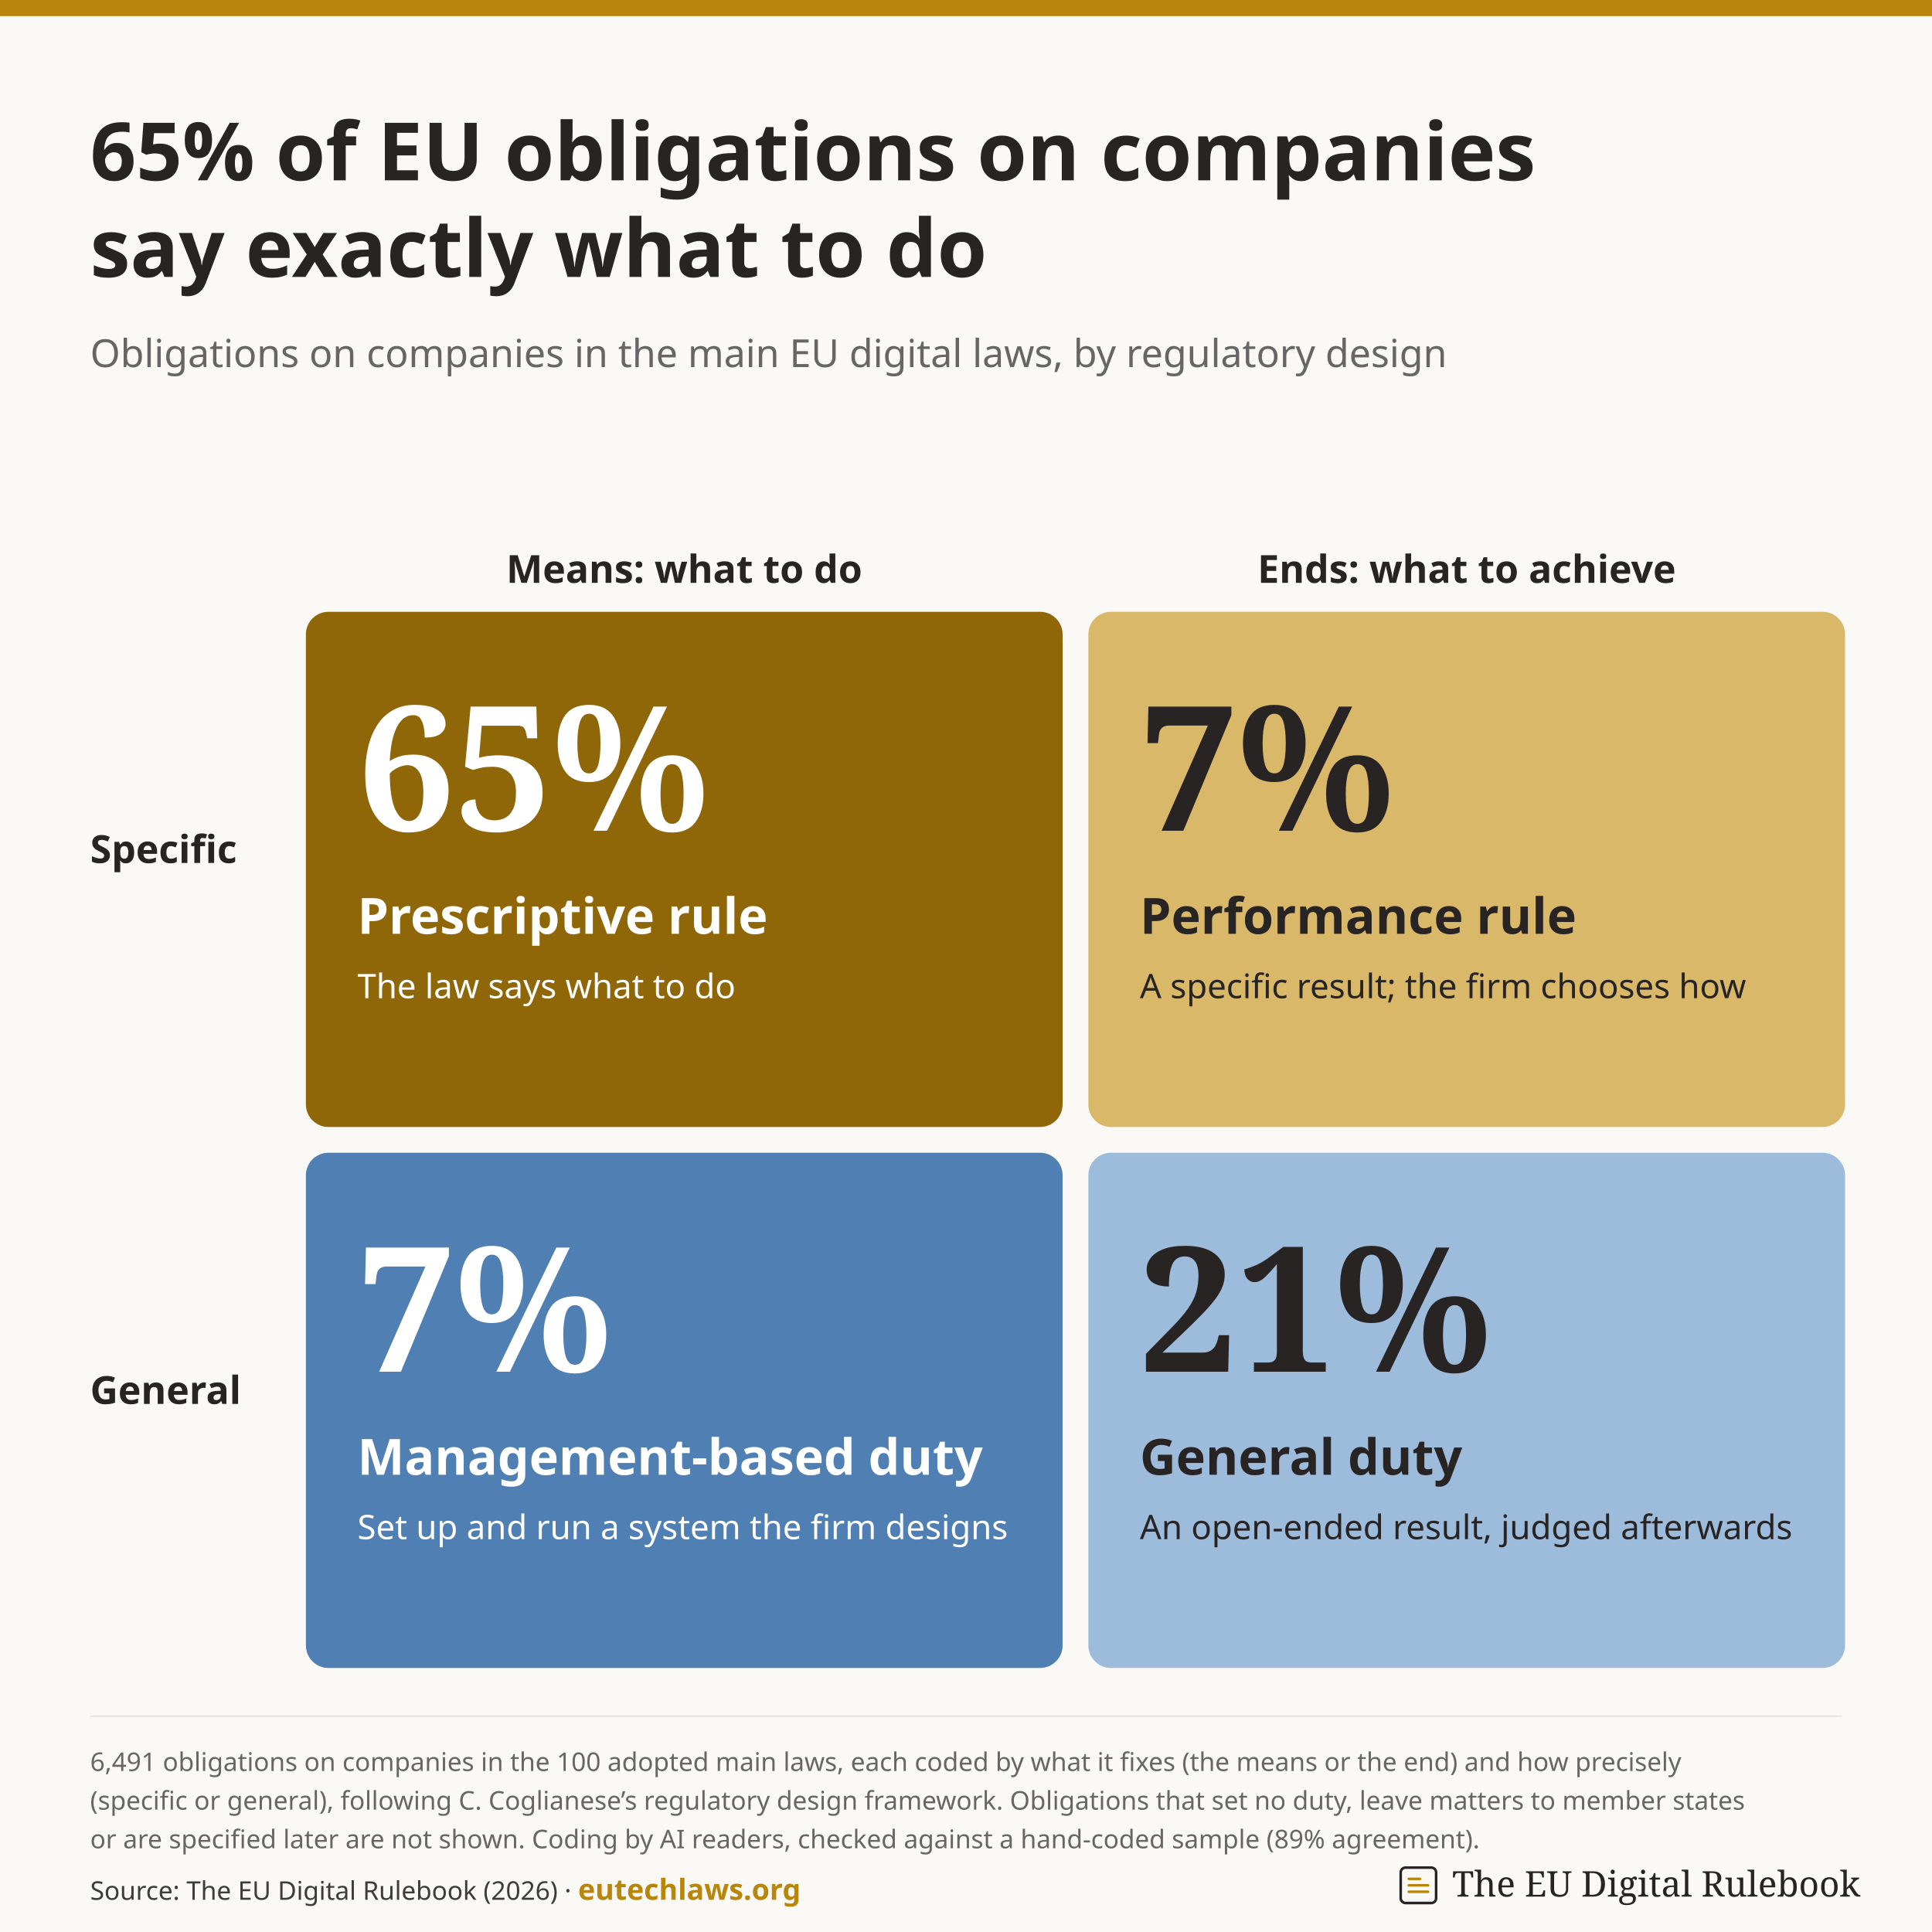
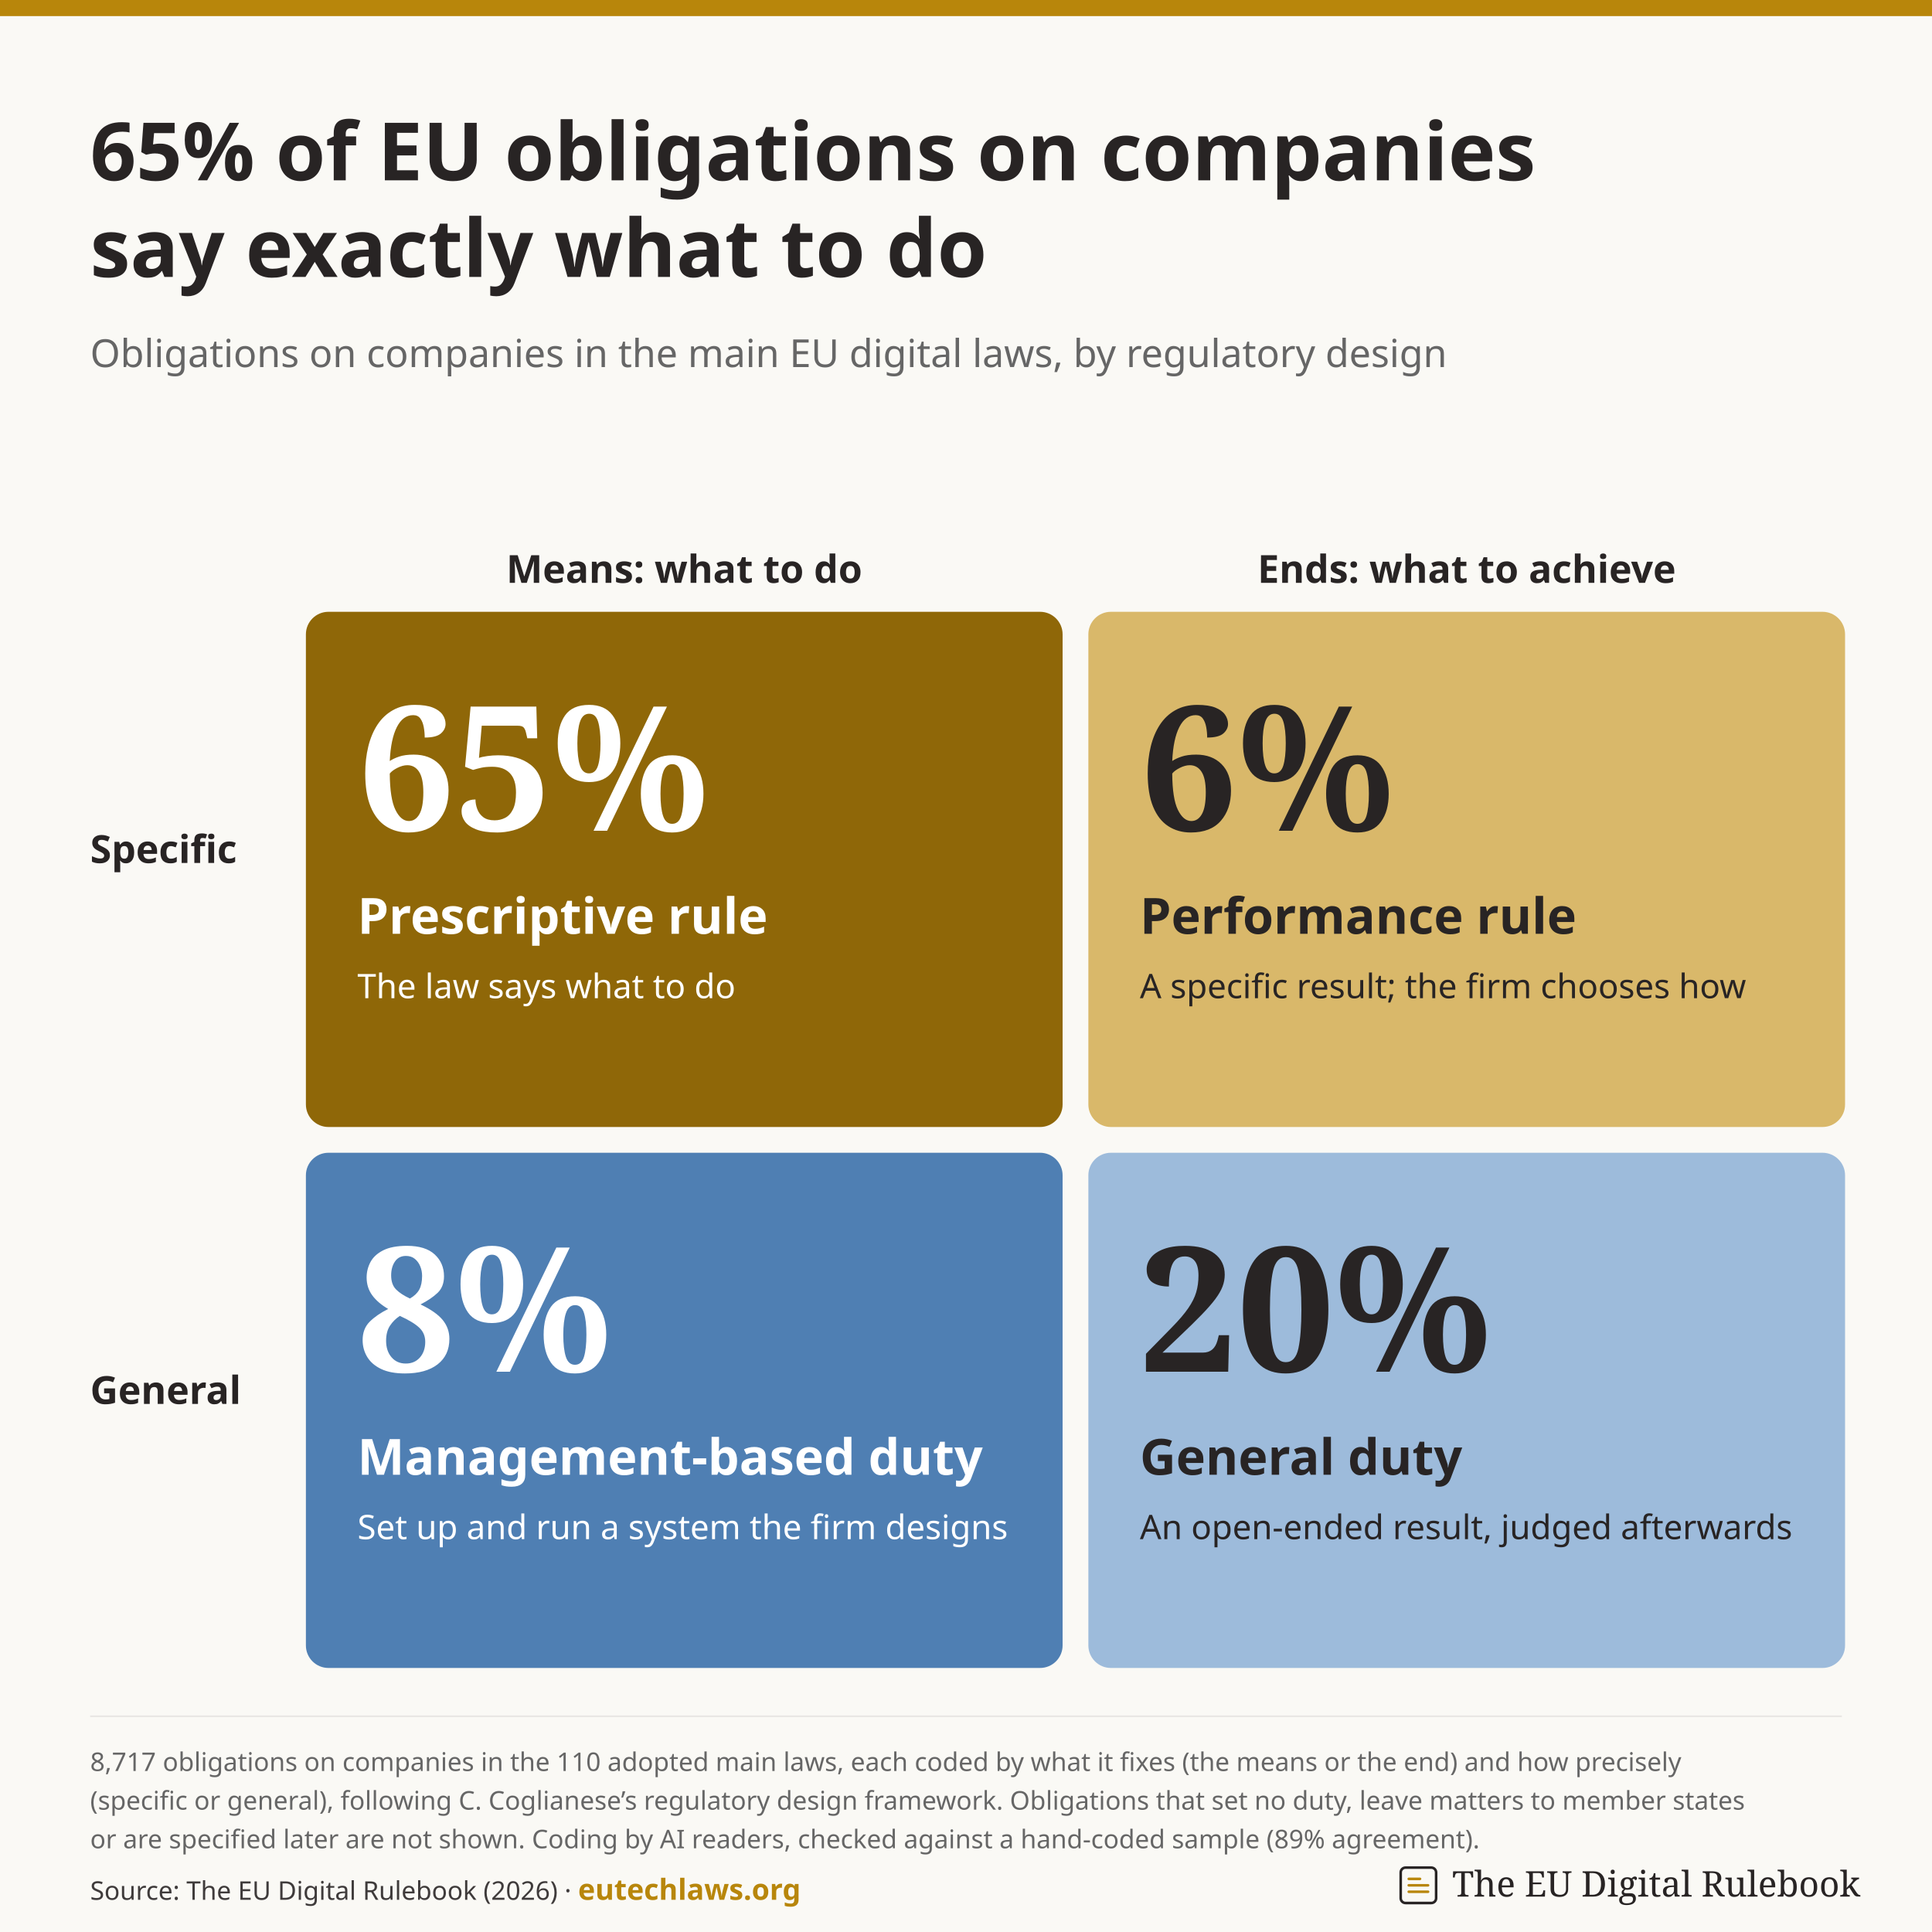
- <svg xmlns="http://www.w3.org/2000/svg" viewBox="0 0 1200 1200" width="100%" role="img" aria-label="65% of EU obligations on companies say exactly what to do: prescriptive rules 65%, performance rules 7%, management-based duties 7%, general duties 21%.">
+ <svg xmlns="http://www.w3.org/2000/svg" viewBox="0 0 1200 1200" width="100%" role="img" aria-label="65% of EU obligations on companies say exactly what to do: prescriptive rules 65%, performance rules 6%, management-based duties 8%, general duties 20%.">
  <rect width="1200" height="1200" fill="#FAF9F5" />
  <rect width="1200" height="10" fill="#B8860B" />
  <text x="56.0" y="112.0" text-anchor="start" font-family="DM Sans, sans-serif" font-size="50" font-weight="700" fill="#282424">65% of EU obligations on companies</text>
  <text x="56.0" y="172.0" text-anchor="start" font-family="DM Sans, sans-serif" font-size="50" font-weight="700" fill="#282424">say exactly what to do</text>
  <text x="56.0" y="228.0" text-anchor="start" font-family="DM Sans, sans-serif" font-size="24" font-weight="400" fill="#666666">Obligations on companies in the main EU digital laws, by regulatory design</text>
  <text x="425.0" y="362.0" text-anchor="middle" font-family="DM Sans, sans-serif" font-size="24" font-weight="700" fill="#282424">Means: what to do</text>
  <text x="911.0" y="362.0" text-anchor="middle" font-family="DM Sans, sans-serif" font-size="24" font-weight="700" fill="#282424">Ends: what to achieve</text>
  <text x="56.0" y="536.0" text-anchor="start" font-family="DM Sans, sans-serif" font-size="24" font-weight="700" fill="#282424">Specific</text>
  <text x="56.0" y="872.0" text-anchor="start" font-family="DM Sans, sans-serif" font-size="24" font-weight="700" fill="#282424">General</text>
  <rect x="190" y="380" width="470" height="320" rx="14" fill="#8F6708" />
  <text x="222.0" y="516.0" text-anchor="start" font-family="'Source Serif 4', Georgia, serif" font-size="108" font-weight="700" fill="#FFFFFF">65%</text>
  <text x="222.0" y="580.0" text-anchor="start" font-family="DM Sans, sans-serif" font-size="31" font-weight="700" fill="#FFFFFF">Prescriptive rule</text>
  <text x="222.0" y="620.0" text-anchor="start" font-family="DM Sans, sans-serif" font-size="21" font-weight="400" fill="#FFFFFF">The law says what to do</text>
  <rect x="676" y="380" width="470" height="320" rx="14" fill="#D9B86A" />
-   <text x="708.0" y="516.0" text-anchor="start" font-family="'Source Serif 4', Georgia, serif" font-size="108" font-weight="700" fill="#282424">7%</text>
+   <text x="708.0" y="516.0" text-anchor="start" font-family="'Source Serif 4', Georgia, serif" font-size="108" font-weight="700" fill="#282424">6%</text>
  <text x="708.0" y="580.0" text-anchor="start" font-family="DM Sans, sans-serif" font-size="31" font-weight="700" fill="#282424">Performance rule</text>
  <text x="708.0" y="620.0" text-anchor="start" font-family="DM Sans, sans-serif" font-size="21" font-weight="400" fill="#282424">A specific result; the firm chooses how</text>
  <rect x="190" y="716" width="470" height="320" rx="14" fill="#4F7FB3" />
-   <text x="222.0" y="852.0" text-anchor="start" font-family="'Source Serif 4', Georgia, serif" font-size="108" font-weight="700" fill="#FFFFFF">7%</text>
+   <text x="222.0" y="852.0" text-anchor="start" font-family="'Source Serif 4', Georgia, serif" font-size="108" font-weight="700" fill="#FFFFFF">8%</text>
  <text x="222.0" y="916.0" text-anchor="start" font-family="DM Sans, sans-serif" font-size="31" font-weight="700" fill="#FFFFFF">Management-based duty</text>
  <text x="222.0" y="956.0" text-anchor="start" font-family="DM Sans, sans-serif" font-size="21" font-weight="400" fill="#FFFFFF">Set up and run a system the firm designs</text>
  <rect x="676" y="716" width="470" height="320" rx="14" fill="#9DBBDB" />
-   <text x="708.0" y="852.0" text-anchor="start" font-family="'Source Serif 4', Georgia, serif" font-size="108" font-weight="700" fill="#282424">21%</text>
+   <text x="708.0" y="852.0" text-anchor="start" font-family="'Source Serif 4', Georgia, serif" font-size="108" font-weight="700" fill="#282424">20%</text>
  <text x="708.0" y="916.0" text-anchor="start" font-family="DM Sans, sans-serif" font-size="31" font-weight="700" fill="#282424">General duty</text>
  <text x="708.0" y="956.0" text-anchor="start" font-family="DM Sans, sans-serif" font-size="21" font-weight="400" fill="#282424">An open-ended result, judged afterwards</text>
  <line x1="56" x2="1144" y1="1066" y2="1066" stroke="#E8E6E3" />
-   <text x="56.0" y="1100.0" text-anchor="start" font-family="DM Sans, sans-serif" font-size="16" font-weight="400" fill="#666666">6,491 obligations on companies in the 100 adopted main laws, each coded by what it fixes (the means or the end) and how precisely</text>
+   <text x="56.0" y="1100.0" text-anchor="start" font-family="DM Sans, sans-serif" font-size="16" font-weight="400" fill="#666666">8,717 obligations on companies in the 110 adopted main laws, each coded by what it fixes (the means or the end) and how precisely</text>
  <text x="56.0" y="1124.0" text-anchor="start" font-family="DM Sans, sans-serif" font-size="16" font-weight="400" fill="#666666">(specific or general), following C. Coglianese’s regulatory design framework. Obligations that set no duty, leave matters to member states</text>
  <text x="56.0" y="1148.0" text-anchor="start" font-family="DM Sans, sans-serif" font-size="16" font-weight="400" fill="#666666">or are specified later are not shown. Coding by AI readers, checked against a hand-coded sample (89% agreement).</text>
  <g transform="translate(870,1160)">
    <rect x="0" y="0" width="22" height="22" rx="3" fill="none" stroke="#282424" stroke-width="1.6" />
    <path d="M5 15h12M5 11h12M5 7h7" stroke="#B8860B" stroke-width="1.6" stroke-linecap="round" />
  </g>
  <text x="902.0" y="1178.0" text-anchor="start" font-family="'Source Serif 4', Georgia, serif" font-size="22" font-weight="400" fill="#282424">The EU Digital Rulebook</text>
  <text x="56.0" y="1180.0" text-anchor="start" font-family="DM Sans, sans-serif" font-size="16" font-weight="500" fill="#3F3B3B">Source: The EU Digital Rulebook (2026) · <tspan fill="#B8860B" font-weight="700" font-size="18">eutechlaws.org</tspan>
  </text>
</svg>
